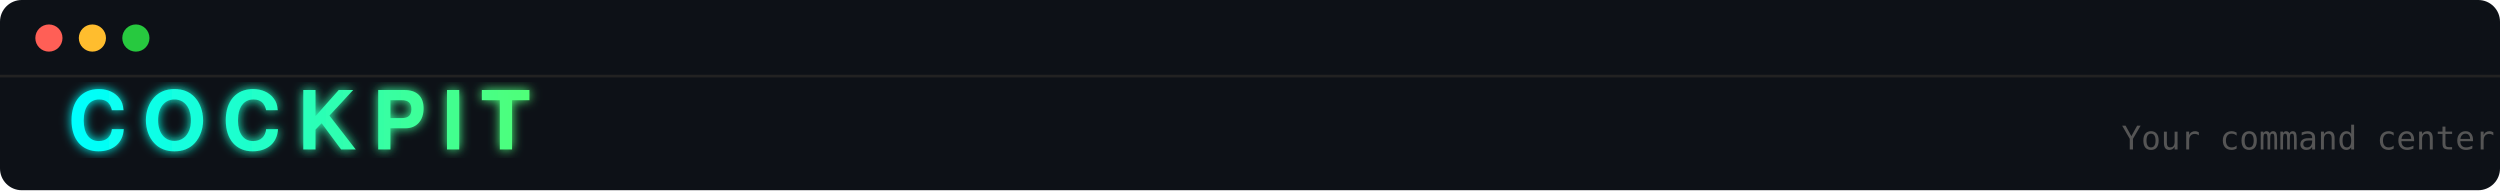
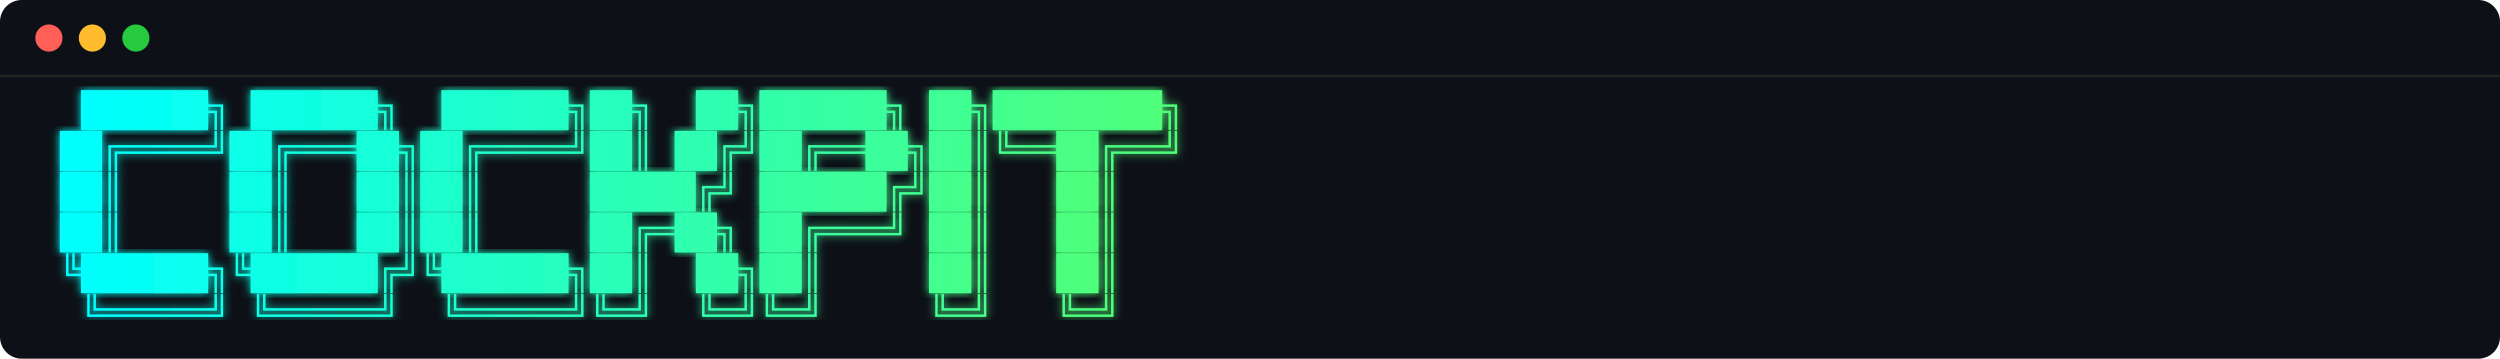
- <svg xmlns="http://www.w3.org/2000/svg" width="920" height="70">
+ <svg xmlns="http://www.w3.org/2000/svg" width="920" height="132">
  <defs>
    <linearGradient id="g" x1="0%" y1="0%" x2="100%" y2="0%">
      <stop offset="0%" style="stop-color:#00ffff" />
      <stop offset="100%" style="stop-color:#50ff78" />
    </linearGradient>
    <filter id="glow">
-       <feGaussianBlur stdDeviation="2" result="b" />
+       <feGaussianBlur stdDeviation="1.5" result="b" />
      <feMerge>
        <feMergeNode in="b" />
        <feMergeNode in="SourceGraphic" />
      </feMerge>
    </filter>
  </defs>
  <rect width="100%" height="100%" rx="8" fill="#0d1117" />
  <circle cx="18" cy="14" r="5" fill="#ff5f56" />
  <circle cx="34" cy="14" r="5" fill="#ffbd2e" />
  <circle cx="50" cy="14" r="5" fill="#27c93f" />
  <line x1="0" y1="28" x2="920" y2="28" stroke="#222" stroke-width="1" />
-   <text x="25" y="55" fill="url(#g)" font-family="'Impact','Arial Black','Helvetica',sans-serif" font-size="30" font-weight="bold" filter="url(#glow)" letter-spacing="6">COCKPIT</text>
-   <text x="918" y="55" text-anchor="end" fill="#555" font-family="'SF Mono','Fira Code',monospace" font-size="12">Your command center</text>
+   <text x="22" y="44" fill="url(#g)" font-family="'SF Mono','Fira Code','Courier New',monospace" font-size="13" font-weight="bold" filter="url(#glow)" xml:space="preserve"> ██████╗ ██████╗  ██████╗██╗  ██╗██████╗ ██╗████████╗</text>
+   <text x="22" y="59" fill="url(#g)" font-family="'SF Mono','Fira Code','Courier New',monospace" font-size="13" font-weight="bold" filter="url(#glow)" xml:space="preserve">██╔════╝██╔═══██╗██╔════╝██║ ██╔╝██╔══██╗██║╚══██╔══╝</text>
+   <text x="22" y="74" fill="url(#g)" font-family="'SF Mono','Fira Code','Courier New',monospace" font-size="13" font-weight="bold" filter="url(#glow)" xml:space="preserve">██║     ██║   ██║██║     █████╔╝ ██████╔╝██║   ██║   </text>
+   <text x="22" y="89" fill="url(#g)" font-family="'SF Mono','Fira Code','Courier New',monospace" font-size="13" font-weight="bold" filter="url(#glow)" xml:space="preserve">██║     ██║   ██║██║     ██╔═██╗ ██╔═══╝ ██║   ██║   </text>
+   <text x="22" y="104" fill="url(#g)" font-family="'SF Mono','Fira Code','Courier New',monospace" font-size="13" font-weight="bold" filter="url(#glow)" xml:space="preserve">╚██████╗╚██████╔╝╚██████╗██║  ██╗██║     ██║   ██║   </text>
+   <text x="22" y="119" fill="url(#g)" font-family="'SF Mono','Fira Code','Courier New',monospace" font-size="13" font-weight="bold" filter="url(#glow)" xml:space="preserve"> ╚═════╝ ╚═════╝  ╚═════╝╚═╝  ╚═╝╚═╝     ╚═╝   ╚═╝   </text>
</svg>
